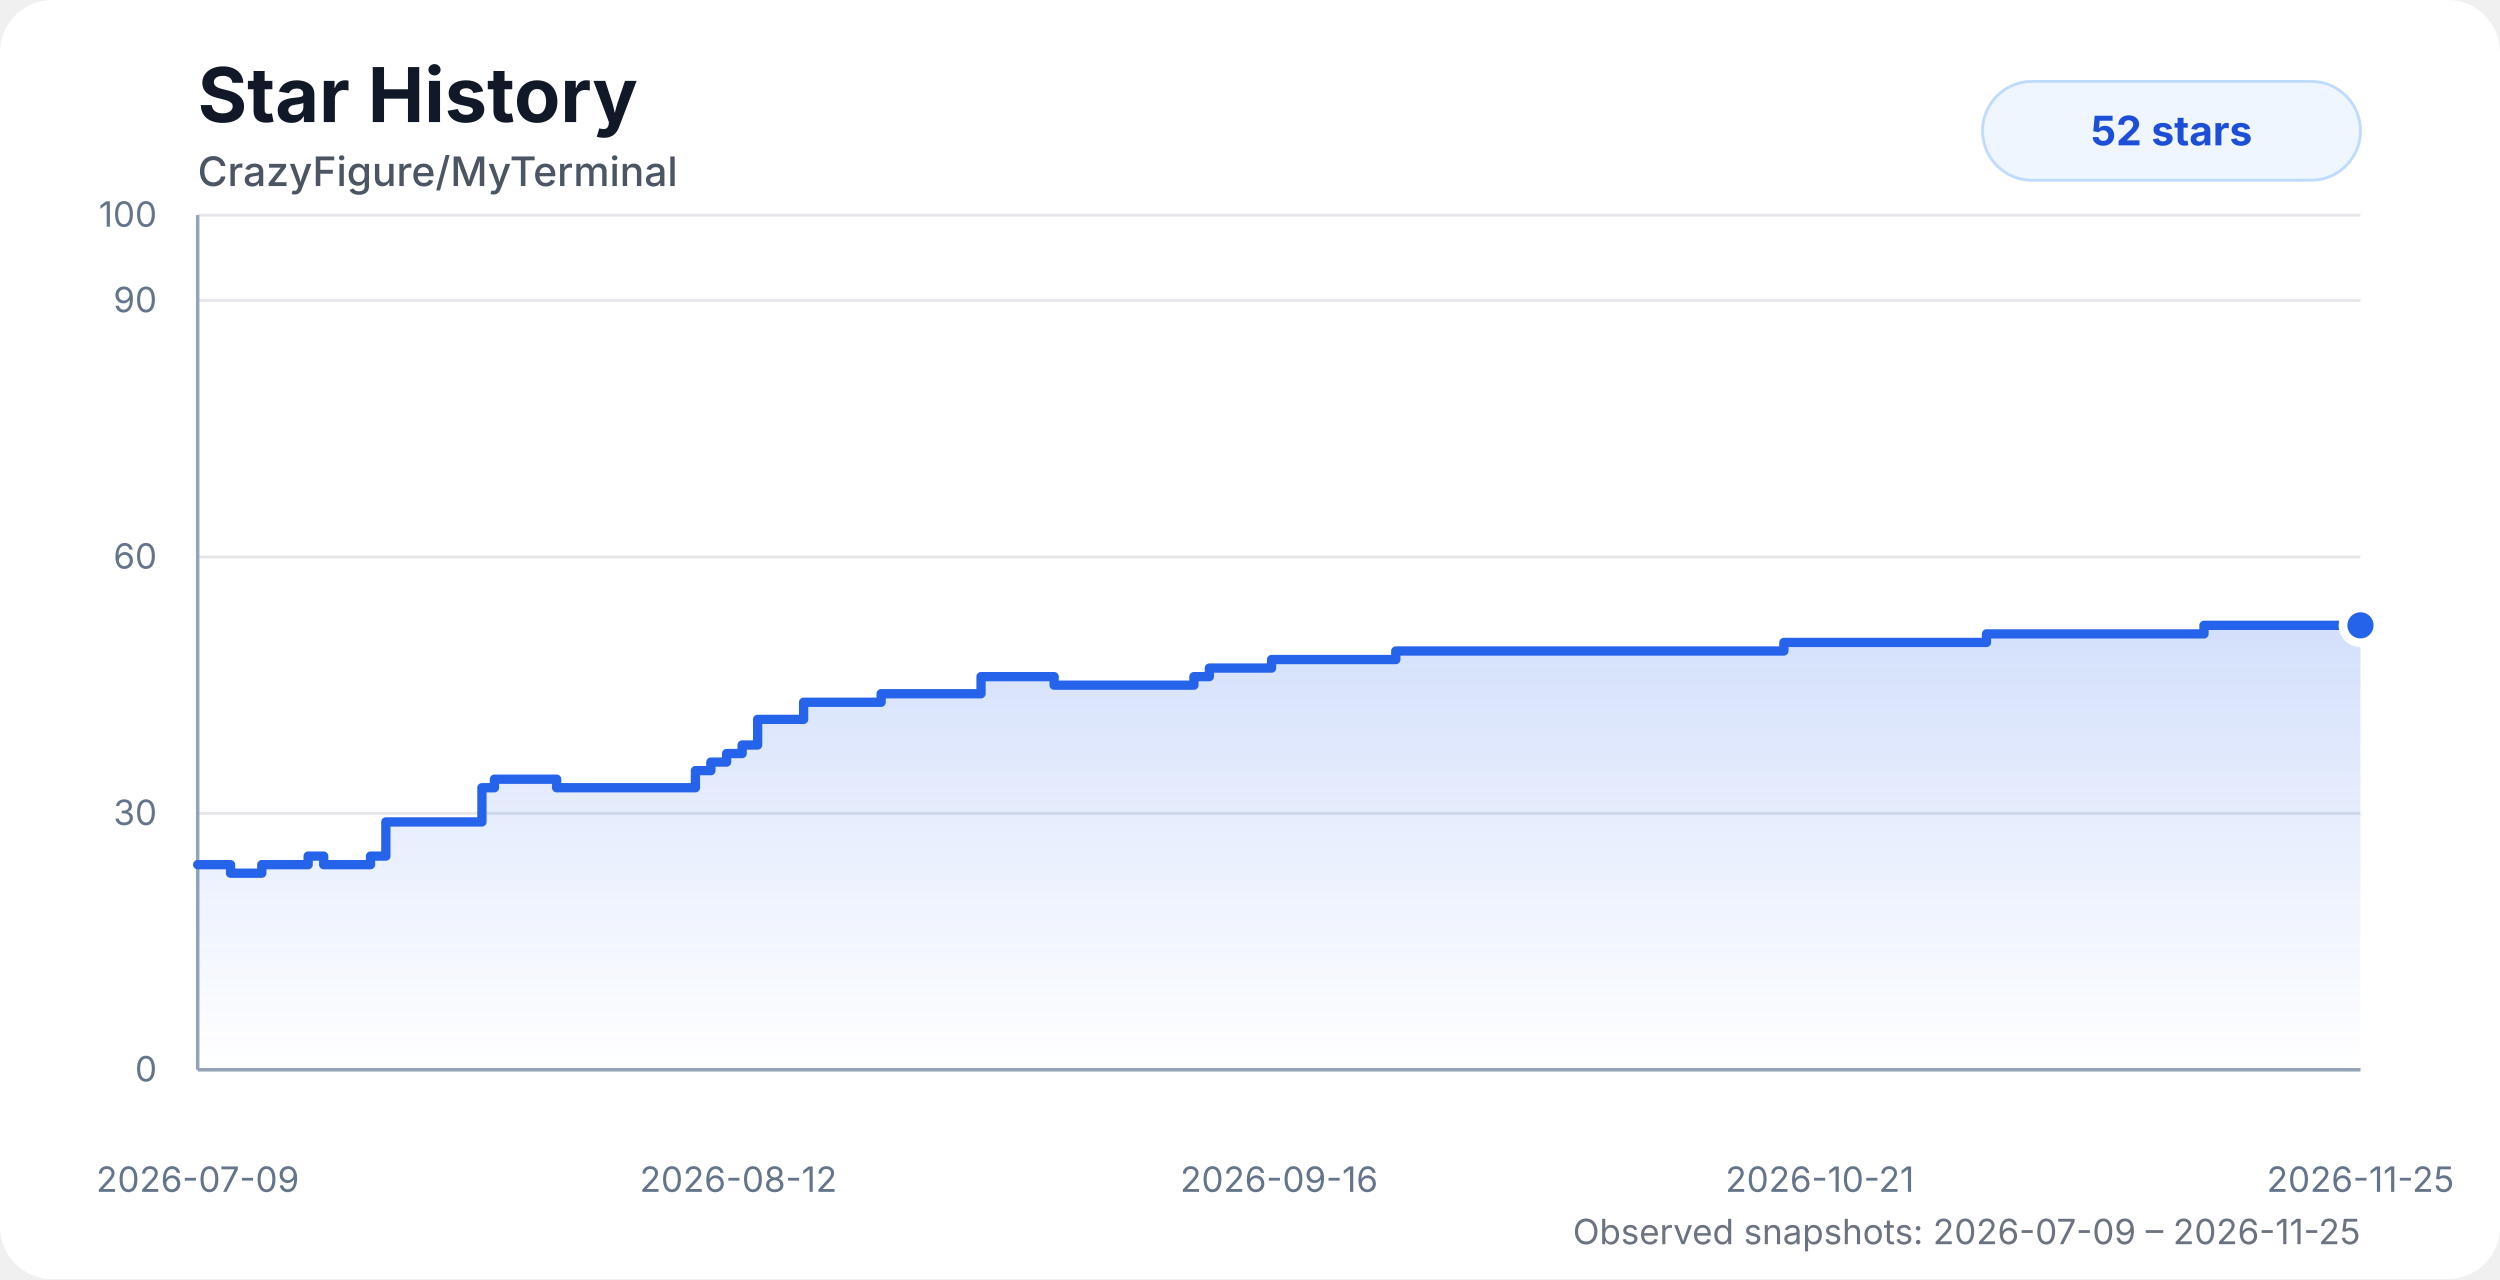
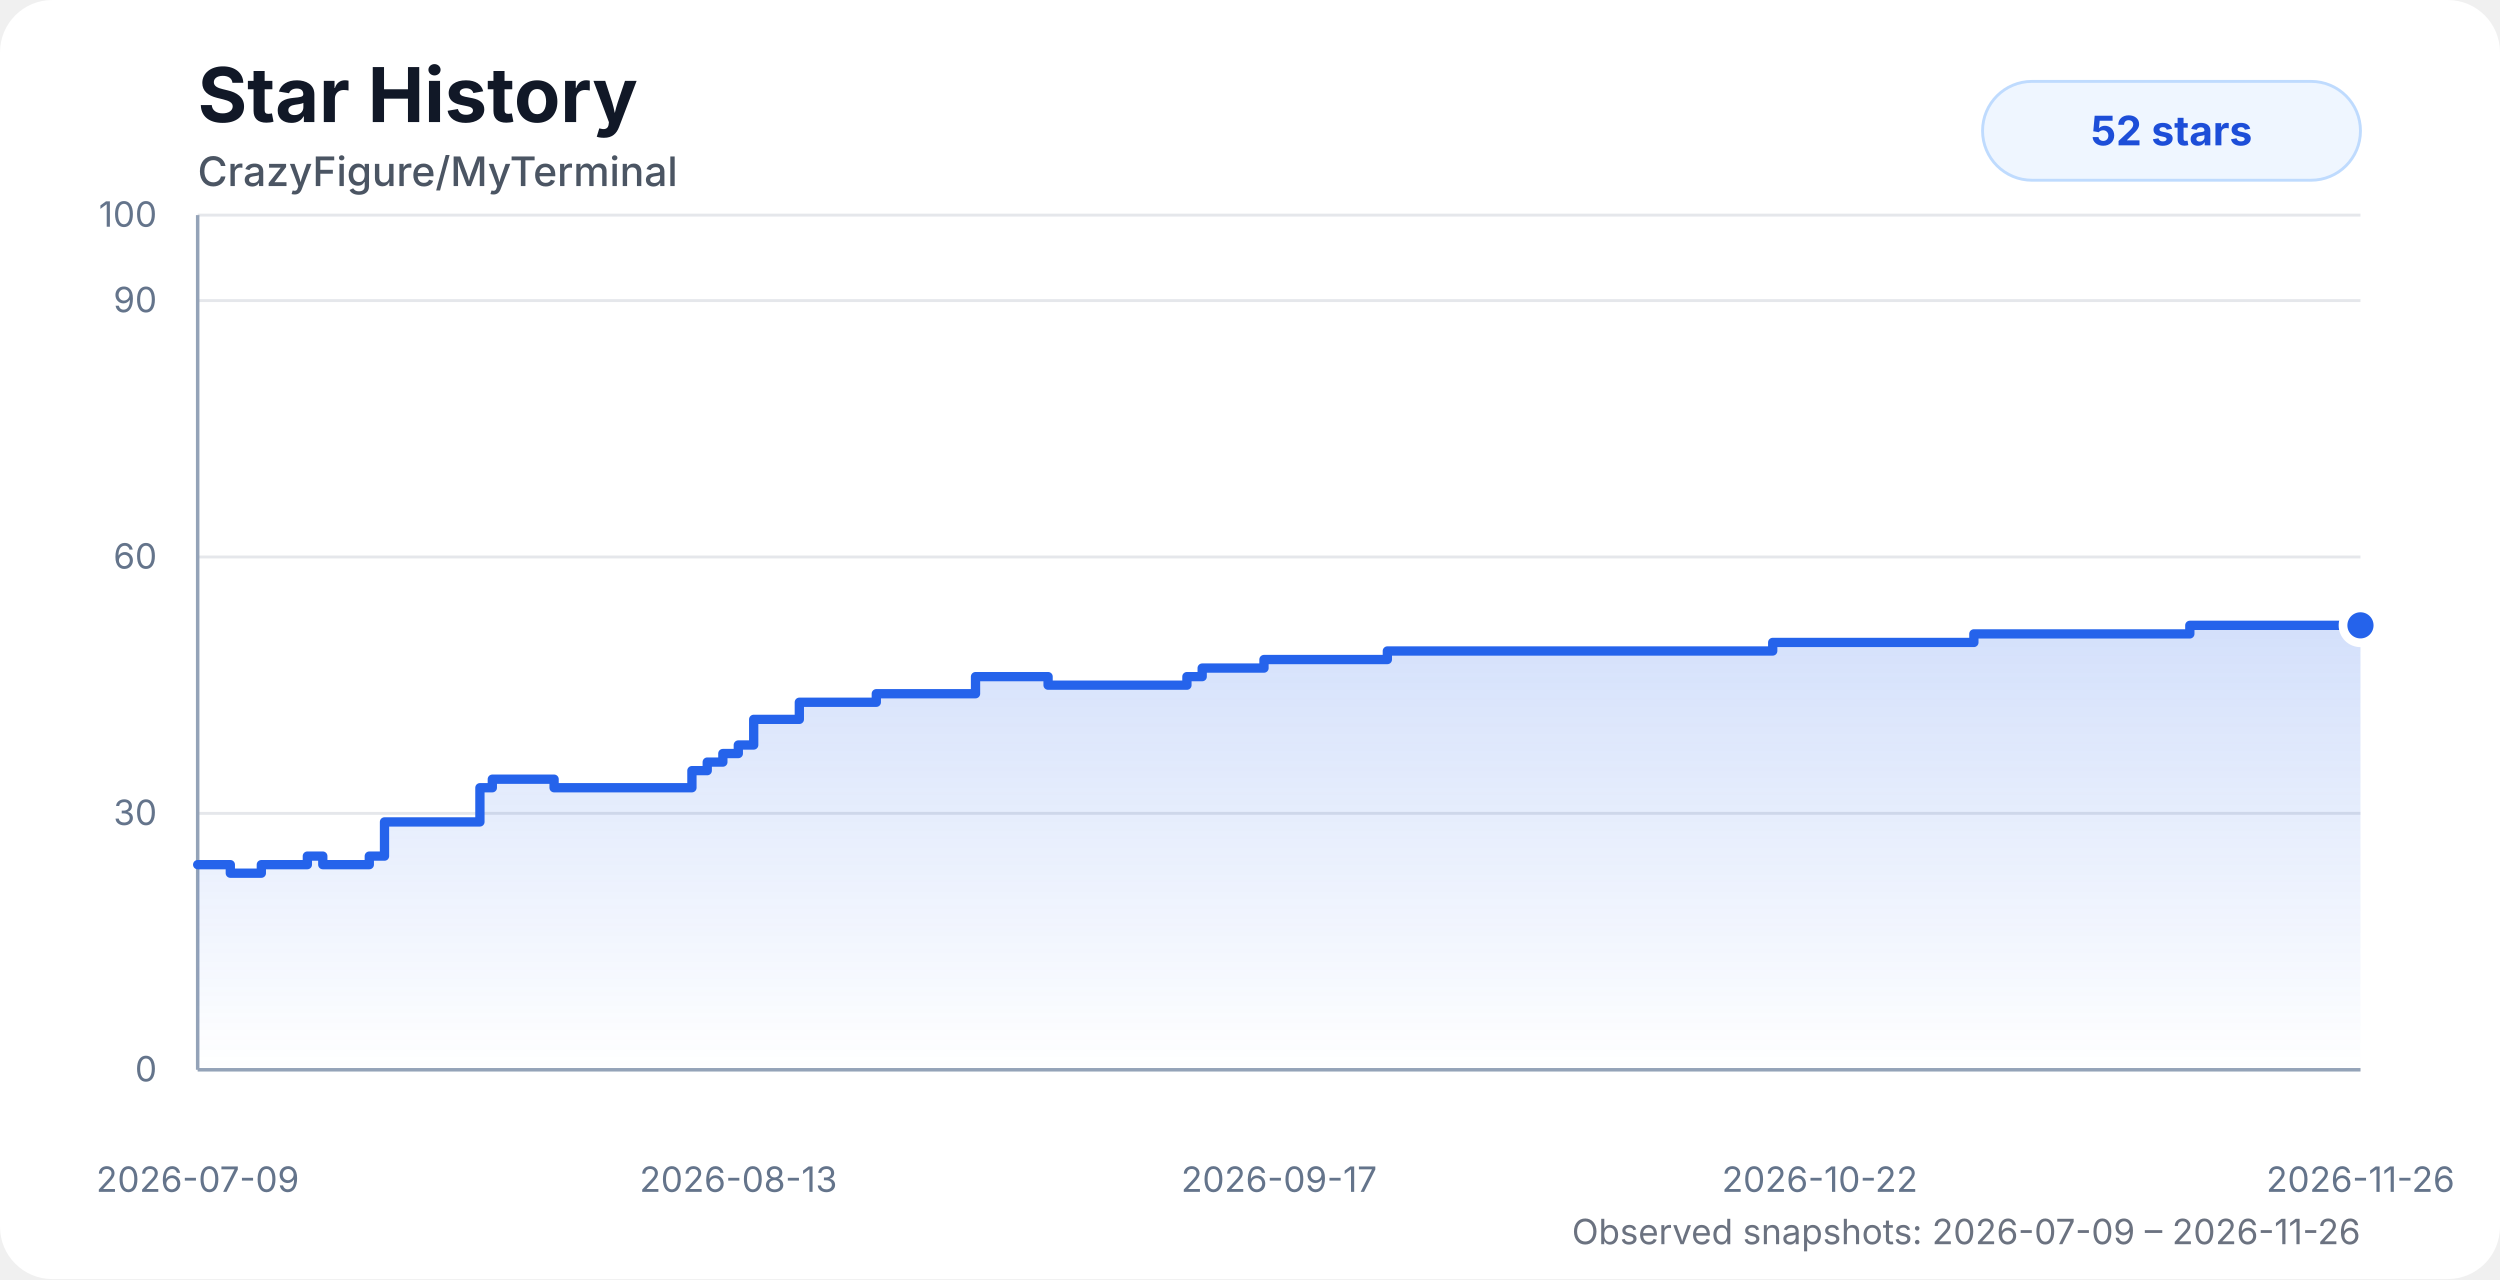
<svg xmlns="http://www.w3.org/2000/svg" width="860" height="440" viewBox="0 0 860 440" role="img" aria-labelledby="title desc">
  <style>
    .chart-bg { fill: #ffffff; }
    .title { fill: #111827; font: 700 26px system-ui, -apple-system, BlinkMacSystemFont, "Segoe UI", sans-serif; }
    .subtitle { fill: #4b5563; font: 500 14px system-ui, -apple-system, BlinkMacSystemFont, "Segoe UI", sans-serif; }
    .axis-label { fill: #64748b; font: 12px system-ui, -apple-system, BlinkMacSystemFont, "Segoe UI", sans-serif; }
    .grid { stroke: #e5e7eb; stroke-width: 1; }
    .axis { stroke: #94a3b8; stroke-width: 1.2; }
    .area { fill: url(#starGradient); opacity: 0.28; }
    .line { fill: none; stroke: #2563eb; stroke-width: 3.2; stroke-linecap: round; stroke-linejoin: round; }
    .dot { fill: #2563eb; stroke: #ffffff; stroke-width: 3; }
    .badge { fill: #eff6ff; stroke: #bfdbfe; }
    .badge-text { fill: #1d4ed8; font: 700 14px system-ui, -apple-system, BlinkMacSystemFont, "Segoe UI", sans-serif; }
    .status { fill: #6b7280; font: 12px system-ui, -apple-system, BlinkMacSystemFont, "Segoe UI", sans-serif; }
    @media (prefers-color-scheme: dark) {
      .chart-bg { fill: #0d1117; }
      .title { fill: #f8fafc; }
      .subtitle { fill: #cbd5e1; }
      .axis-label { fill: #94a3b8; }
      .grid { stroke: #1f2937; }
      .axis { stroke: #475569; }
      .dot { stroke: #0d1117; }
      .badge { fill: #172554; stroke: #1d4ed8; }
      .badge-text { fill: #bfdbfe; }
      .status { fill: #94a3b8; }
    }
  </style>
  <defs>
    <linearGradient id="starGradient" x1="0" x2="0" y1="0" y2="1">
      <stop offset="0%" stop-color="#2563eb" stop-opacity="0.72" />
      <stop offset="100%" stop-color="#2563eb" stop-opacity="0" />
    </linearGradient>
  </defs>
  <rect class="chart-bg" width="860" height="440" rx="18" />
  <text class="title" x="68" y="42">Star History</text>
  <text class="subtitle" x="68" y="64">CrazyFigure/MyTerminal</text>
  <g>
    <line class="grid" x1="68" y1="368" x2="812" y2="368" />
    <line class="grid" x1="68" y1="279.8" x2="812" y2="279.8" />
    <line class="grid" x1="68" y1="191.6" x2="812" y2="191.6" />
    <line class="grid" x1="68" y1="103.4" x2="812" y2="103.4" />
    <line class="grid" x1="68" y1="74" x2="812" y2="74" />
    <line class="axis" x1="68" y1="74" x2="68" y2="368" />
    <line class="axis" x1="68" y1="368" x2="812" y2="368" />
    <text class="axis-label" x="54" y="372" text-anchor="end">0</text>
    <text class="axis-label" x="54" y="283.8" text-anchor="end">30</text>
    <text class="axis-label" x="54" y="195.6" text-anchor="end">60</text>
    <text class="axis-label" x="54" y="107.4" text-anchor="end">90</text>
    <text class="axis-label" x="54" y="78" text-anchor="end">100</text>
    <text class="axis-label" x="68" y="410" text-anchor="middle">2026-07-09</text>
-     <text class="axis-label" x="254" y="410" text-anchor="middle">2026-08-12</text>
-     <text class="axis-label" x="440" y="410" text-anchor="middle">2026-09-16</text>
-     <text class="axis-label" x="626" y="410" text-anchor="middle">2026-10-21</text>
-     <text class="axis-label" x="812" y="410" text-anchor="middle">2026-11-25</text>
+     <text class="axis-label" x="254" y="410" text-anchor="middle">2026-08-13</text>
+     <text class="axis-label" x="440" y="410" text-anchor="middle">2026-09-17</text>
+     <text class="axis-label" x="626" y="410" text-anchor="middle">2026-10-22</text>
+     <text class="axis-label" x="812" y="410" text-anchor="middle">2026-11-26</text>
  </g>
-   <path class="area" d="M 68 297.44 H 74.12 V 297.44 H 79.31 V 300.38 H 90.06 V 297.44 H 106 V 294.5 H 111.34 V 297.44 H 127.46 V 294.5 H 132.73 V 282.74 H 138.07 V 282.74 H 165.78 V 270.98 H 170.08 V 268.04 H 191.48 V 270.98 H 207.47 V 270.98 H 212.8 V 270.98 H 218.14 V 270.98 H 223.37 V 270.98 H 228.48 V 270.98 H 233.85 V 270.98 H 239.22 V 265.1 H 244.54 V 262.16 H 249.95 V 259.22 H 255.3 V 256.28 H 260.63 V 247.46 H 265.73 V 247.46 H 271.1 V 247.46 H 276.44 V 241.58 H 281.76 V 241.58 H 287.11 V 241.58 H 292.44 V 241.58 H 297.8 V 241.58 H 303.11 V 238.64 H 308.48 V 238.64 H 313.82 V 238.64 H 319.14 V 238.64 H 324.51 V 238.64 H 331.75 V 238.64 H 337.48 V 232.76 H 341.69 V 232.76 H 346.79 V 232.76 H 352.19 V 232.76 H 357.35 V 232.76 H 362.62 V 235.7 H 367.95 V 235.7 H 373.31 V 235.7 H 378.62 V 235.7 H 384 V 235.7 H 389.37 V 235.7 H 394.67 V 235.7 H 400.03 V 235.7 H 405.36 V 235.7 H 410.71 V 232.76 H 416.01 V 229.82 H 421.43 V 229.82 H 426.8 V 229.82 H 432.08 V 229.82 H 437.42 V 226.88 H 442.76 V 226.88 H 448.07 V 226.88 H 453.4 V 226.88 H 458.84 V 226.88 H 464.2 V 226.88 H 469.5 V 226.88 H 474.78 V 226.88 H 480.15 V 223.94 H 485.48 V 223.94 H 490.82 V 223.94 H 496.26 V 223.94 H 501.69 V 223.94 H 507.02 V 223.94 H 512.32 V 223.94 H 517.75 V 223.94 H 523.05 V 223.94 H 528.29 V 223.94 H 533.72 V 223.94 H 539.1 V 223.94 H 544.53 V 223.94 H 549.8 V 223.94 H 555.19 V 223.94 H 560.52 V 223.94 H 565.81 V 223.94 H 571.16 V 223.94 H 576.53 V 223.94 H 581.95 V 223.94 H 586.94 V 223.94 H 592.21 V 223.94 H 597.55 V 223.94 H 602.83 V 223.94 H 608.26 V 223.94 H 613.65 V 221 H 618.95 V 221 H 624.28 V 221 H 629.63 V 221 H 634.95 V 221 H 640.27 V 221 H 645.66 V 221 H 651.03 V 221 H 656.37 V 221 H 661.83 V 221 H 667.23 V 221 H 672.59 V 221 H 677.88 V 221 H 683.35 V 218.06 H 688.72 V 218.06 H 694.1 V 218.06 H 699.35 V 218.06 H 704.78 V 218.06 H 710.12 V 218.06 H 715.31 V 218.06 H 720.69 V 218.06 H 726.16 V 218.06 H 731.59 V 218.06 H 736.78 V 218.06 H 742.26 V 218.06 H 747.53 V 218.06 H 752.77 V 218.06 H 758.17 V 215.12 H 763.53 V 215.12 H 769.15 V 215.12 H 774.34 V 215.12 H 779.73 V 215.12 H 785.02 V 215.12 H 790.29 V 215.12 H 795.58 V 215.12 H 801.16 V 215.12 H 806.92 V 215.12 H 812 V 215.12 L 812 368 L 68 368 Z" />
-   <path class="line" d="M 68 297.44 H 74.12 V 297.44 H 79.31 V 300.38 H 90.06 V 297.44 H 106 V 294.5 H 111.34 V 297.44 H 127.46 V 294.5 H 132.73 V 282.74 H 138.07 V 282.74 H 165.78 V 270.98 H 170.08 V 268.04 H 191.48 V 270.98 H 207.47 V 270.98 H 212.8 V 270.98 H 218.14 V 270.98 H 223.37 V 270.98 H 228.48 V 270.98 H 233.85 V 270.98 H 239.22 V 265.1 H 244.54 V 262.16 H 249.95 V 259.22 H 255.3 V 256.28 H 260.63 V 247.46 H 265.73 V 247.46 H 271.1 V 247.46 H 276.44 V 241.58 H 281.76 V 241.58 H 287.11 V 241.58 H 292.44 V 241.58 H 297.8 V 241.58 H 303.11 V 238.64 H 308.48 V 238.64 H 313.82 V 238.64 H 319.14 V 238.64 H 324.51 V 238.64 H 331.75 V 238.64 H 337.48 V 232.76 H 341.69 V 232.76 H 346.79 V 232.76 H 352.19 V 232.76 H 357.35 V 232.76 H 362.62 V 235.7 H 367.95 V 235.7 H 373.31 V 235.7 H 378.62 V 235.7 H 384 V 235.7 H 389.37 V 235.7 H 394.67 V 235.7 H 400.03 V 235.7 H 405.36 V 235.7 H 410.71 V 232.76 H 416.01 V 229.82 H 421.43 V 229.82 H 426.8 V 229.82 H 432.08 V 229.82 H 437.42 V 226.88 H 442.76 V 226.88 H 448.07 V 226.88 H 453.4 V 226.88 H 458.84 V 226.88 H 464.2 V 226.88 H 469.5 V 226.88 H 474.78 V 226.88 H 480.15 V 223.94 H 485.48 V 223.94 H 490.82 V 223.94 H 496.26 V 223.94 H 501.69 V 223.94 H 507.02 V 223.94 H 512.32 V 223.94 H 517.75 V 223.94 H 523.05 V 223.94 H 528.29 V 223.94 H 533.72 V 223.94 H 539.1 V 223.94 H 544.53 V 223.94 H 549.8 V 223.94 H 555.19 V 223.94 H 560.52 V 223.94 H 565.81 V 223.94 H 571.16 V 223.94 H 576.53 V 223.94 H 581.95 V 223.94 H 586.94 V 223.94 H 592.21 V 223.94 H 597.55 V 223.94 H 602.83 V 223.94 H 608.26 V 223.94 H 613.65 V 221 H 618.95 V 221 H 624.28 V 221 H 629.63 V 221 H 634.95 V 221 H 640.27 V 221 H 645.66 V 221 H 651.03 V 221 H 656.37 V 221 H 661.83 V 221 H 667.23 V 221 H 672.59 V 221 H 677.88 V 221 H 683.35 V 218.06 H 688.72 V 218.06 H 694.1 V 218.06 H 699.35 V 218.06 H 704.78 V 218.06 H 710.12 V 218.06 H 715.31 V 218.06 H 720.69 V 218.06 H 726.16 V 218.06 H 731.59 V 218.06 H 736.78 V 218.06 H 742.26 V 218.06 H 747.53 V 218.06 H 752.77 V 218.06 H 758.17 V 215.12 H 763.53 V 215.12 H 769.15 V 215.12 H 774.34 V 215.12 H 779.73 V 215.12 H 785.02 V 215.12 H 790.29 V 215.12 H 795.58 V 215.12 H 801.16 V 215.12 H 806.92 V 215.12 H 812 V 215.12" />
+   <path class="area" d="M 68 297.44 H 74.08 V 297.44 H 79.23 V 300.38 H 89.9 V 297.44 H 105.73 V 294.5 H 111.04 V 297.44 H 127.04 V 294.5 H 132.27 V 282.74 H 137.57 V 282.74 H 165.09 V 270.98 H 169.36 V 268.04 H 190.61 V 270.98 H 206.48 V 270.98 H 211.78 V 270.98 H 217.08 V 270.98 H 222.28 V 270.98 H 227.35 V 270.98 H 232.68 V 270.98 H 238.02 V 265.1 H 243.29 V 262.16 H 248.66 V 259.22 H 253.98 V 256.28 H 259.27 V 247.46 H 264.33 V 247.46 H 269.67 V 247.46 H 274.97 V 241.58 H 280.25 V 241.58 H 285.56 V 241.58 H 290.86 V 241.58 H 296.18 V 241.58 H 301.45 V 238.64 H 306.79 V 238.64 H 312.09 V 238.64 H 317.37 V 238.64 H 322.7 V 238.64 H 329.89 V 238.64 H 335.58 V 232.76 H 339.76 V 232.76 H 344.83 V 232.76 H 350.19 V 232.76 H 355.31 V 232.76 H 360.54 V 235.7 H 365.84 V 235.7 H 371.16 V 235.7 H 376.43 V 235.7 H 381.77 V 235.7 H 387.1 V 235.7 H 392.37 V 235.7 H 397.69 V 235.7 H 402.98 V 235.7 H 408.3 V 232.76 H 413.55 V 229.82 H 418.94 V 229.82 H 424.28 V 229.82 H 429.52 V 229.82 H 434.81 V 226.88 H 440.12 V 226.88 H 445.39 V 226.88 H 450.69 V 226.88 H 456.08 V 226.88 H 461.41 V 226.88 H 466.67 V 226.88 H 471.91 V 226.88 H 477.25 V 223.94 H 482.53 V 223.94 H 487.84 V 223.94 H 493.24 V 223.94 H 498.63 V 223.94 H 503.92 V 223.94 H 509.19 V 223.94 H 514.58 V 223.94 H 519.84 V 223.94 H 525.05 V 223.94 H 530.43 V 223.94 H 535.78 V 223.94 H 541.17 V 223.94 H 546.4 V 223.94 H 551.76 V 223.94 H 557.05 V 223.94 H 562.3 V 223.94 H 567.61 V 223.94 H 572.95 V 223.94 H 578.33 V 223.94 H 583.28 V 223.94 H 588.52 V 223.94 H 593.81 V 223.94 H 599.06 V 223.94 H 604.45 V 223.94 H 609.81 V 221 H 615.06 V 221 H 620.36 V 221 H 625.67 V 221 H 630.95 V 221 H 636.23 V 221 H 641.59 V 221 H 646.92 V 221 H 652.23 V 221 H 657.64 V 221 H 663.01 V 221 H 668.32 V 221 H 673.59 V 221 H 679.01 V 218.06 H 684.34 V 218.06 H 689.69 V 218.06 H 694.9 V 218.06 H 700.29 V 218.06 H 705.6 V 218.06 H 710.74 V 218.06 H 716.09 V 218.06 H 721.52 V 218.06 H 726.91 V 218.06 H 732.06 V 218.06 H 737.5 V 218.06 H 742.74 V 218.06 H 747.94 V 218.06 H 753.3 V 215.12 H 758.63 V 215.12 H 764.2 V 215.12 H 769.36 V 215.12 H 774.72 V 215.12 H 779.97 V 215.12 H 785.2 V 215.12 H 790.45 V 215.12 H 796 V 215.12 H 801.71 V 215.12 H 806.76 V 215.12 H 812 V 215.12 L 812 368 L 68 368 Z" />
+   <path class="line" d="M 68 297.44 H 74.08 V 297.44 H 79.23 V 300.38 H 89.9 V 297.44 H 105.73 V 294.5 H 111.04 V 297.44 H 127.04 V 294.5 H 132.27 V 282.74 H 137.57 V 282.74 H 165.09 V 270.98 H 169.36 V 268.04 H 190.61 V 270.98 H 206.48 V 270.98 H 211.78 V 270.98 H 217.08 V 270.98 H 222.28 V 270.98 H 227.35 V 270.98 H 232.68 V 270.98 H 238.02 V 265.1 H 243.29 V 262.16 H 248.66 V 259.22 H 253.98 V 256.28 H 259.27 V 247.46 H 264.33 V 247.46 H 269.67 V 247.46 H 274.97 V 241.58 H 280.25 V 241.58 H 285.56 V 241.58 H 290.86 V 241.58 H 296.18 V 241.58 H 301.45 V 238.64 H 306.79 V 238.64 H 312.09 V 238.64 H 317.37 V 238.64 H 322.7 V 238.64 H 329.89 V 238.64 H 335.58 V 232.76 H 339.76 V 232.76 H 344.83 V 232.76 H 350.19 V 232.76 H 355.31 V 232.76 H 360.54 V 235.7 H 365.84 V 235.7 H 371.16 V 235.7 H 376.43 V 235.7 H 381.77 V 235.7 H 387.1 V 235.7 H 392.37 V 235.7 H 397.69 V 235.7 H 402.98 V 235.7 H 408.3 V 232.76 H 413.55 V 229.82 H 418.94 V 229.82 H 424.28 V 229.82 H 429.52 V 229.82 H 434.81 V 226.88 H 440.12 V 226.88 H 445.39 V 226.88 H 450.69 V 226.88 H 456.08 V 226.88 H 461.41 V 226.88 H 466.67 V 226.88 H 471.91 V 226.88 H 477.25 V 223.94 H 482.53 V 223.94 H 487.84 V 223.94 H 493.24 V 223.94 H 498.63 V 223.94 H 503.92 V 223.94 H 509.19 V 223.94 H 514.58 V 223.94 H 519.84 V 223.94 H 525.05 V 223.94 H 530.43 V 223.94 H 535.78 V 223.94 H 541.17 V 223.94 H 546.4 V 223.94 H 551.76 V 223.94 H 557.05 V 223.94 H 562.3 V 223.94 H 567.61 V 223.94 H 572.95 V 223.94 H 578.33 V 223.94 H 583.28 V 223.94 H 588.52 V 223.94 H 593.81 V 223.94 H 599.06 V 223.94 H 604.45 V 223.94 H 609.81 V 221 H 615.06 V 221 H 620.36 V 221 H 625.67 V 221 H 630.95 V 221 H 636.23 V 221 H 641.59 V 221 H 646.92 V 221 H 652.23 V 221 H 657.64 V 221 H 663.01 V 221 H 668.32 V 221 H 673.59 V 221 H 679.01 V 218.06 H 684.34 V 218.06 H 689.69 V 218.06 H 694.9 V 218.06 H 700.29 V 218.06 H 705.6 V 218.06 H 710.74 V 218.06 H 716.09 V 218.06 H 721.52 V 218.06 H 726.91 V 218.06 H 732.06 V 218.06 H 737.5 V 218.06 H 742.74 V 218.06 H 747.94 V 218.06 H 753.3 V 215.12 H 758.63 V 215.12 H 764.2 V 215.12 H 769.36 V 215.12 H 774.72 V 215.12 H 779.97 V 215.12 H 785.2 V 215.12 H 790.45 V 215.12 H 796 V 215.12 H 801.71 V 215.12 H 806.76 V 215.12 H 812 V 215.12" />
  <circle class="dot" cx="812" cy="215.12" r="6" />
  <rect class="badge" x="682" y="28" width="130" height="34" rx="17" />
  <text class="badge-text" x="747" y="50" text-anchor="middle">52 stars</text>
-   <text class="status" x="812" y="428" text-anchor="end">Observed snapshots: 2026-07-09 – 2026-11-25</text>
+   <text class="status" x="812" y="428" text-anchor="end">Observed snapshots: 2026-07-09 – 2026-11-26</text>
</svg>
